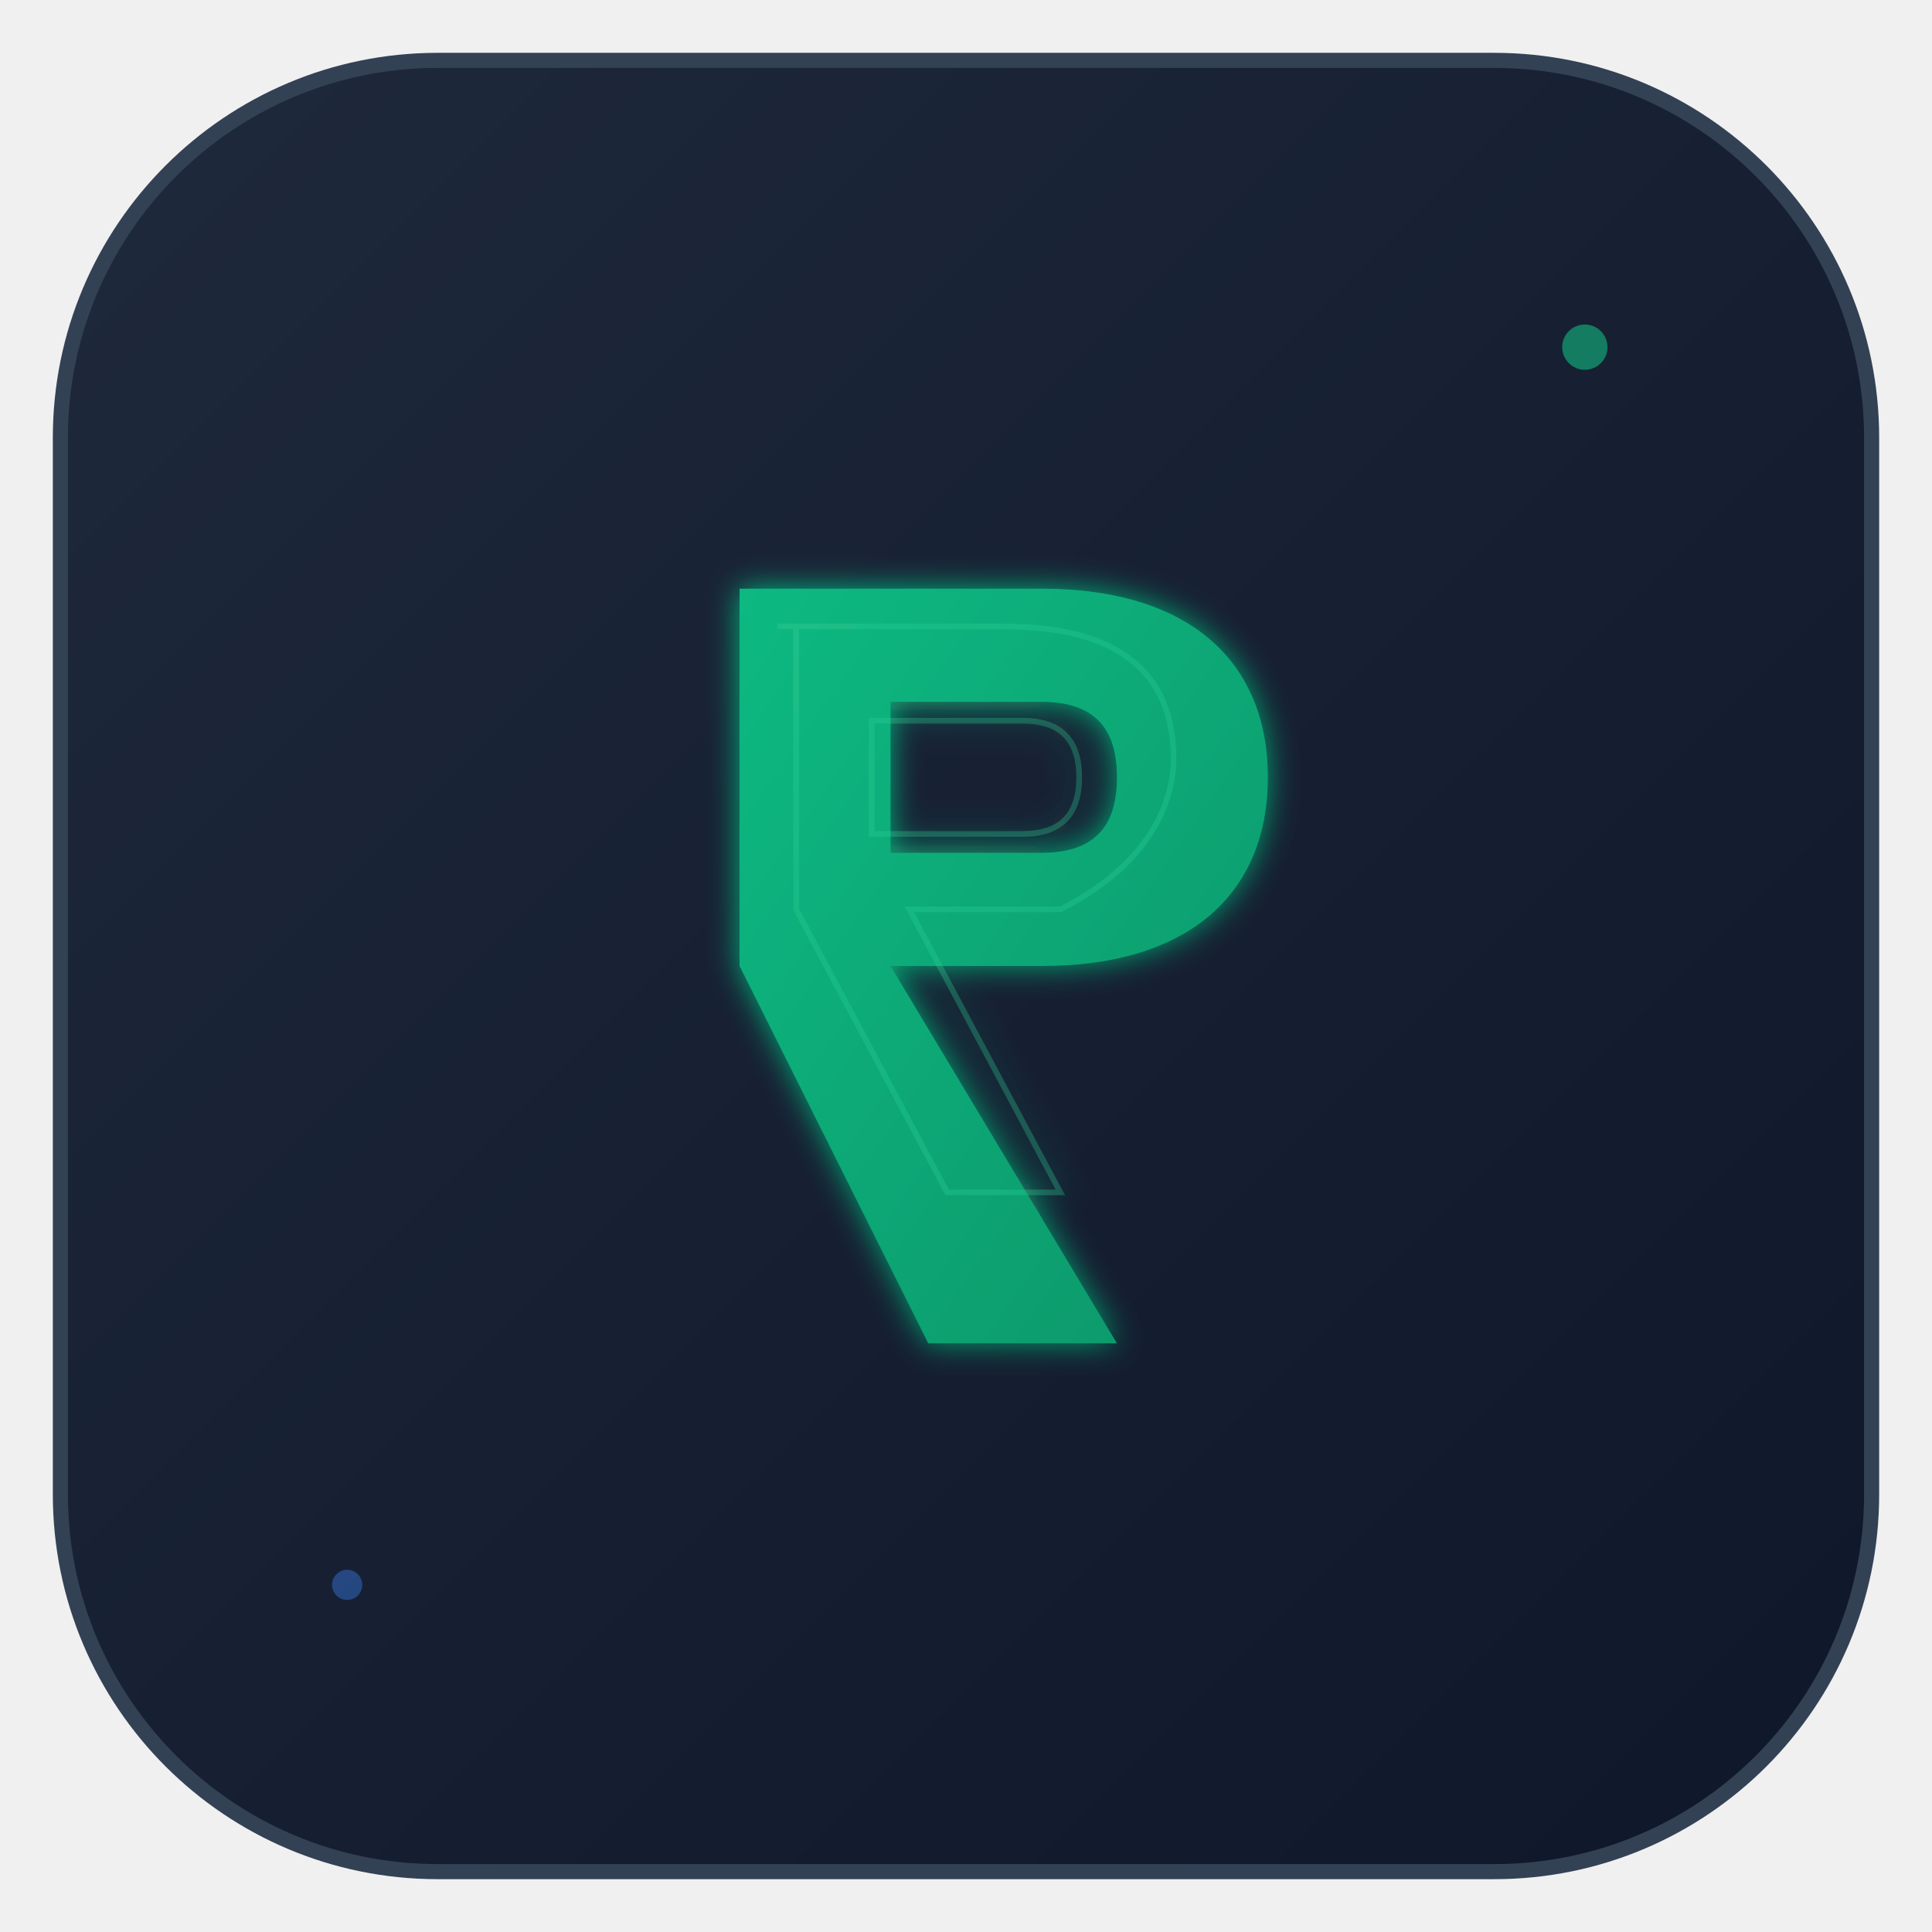
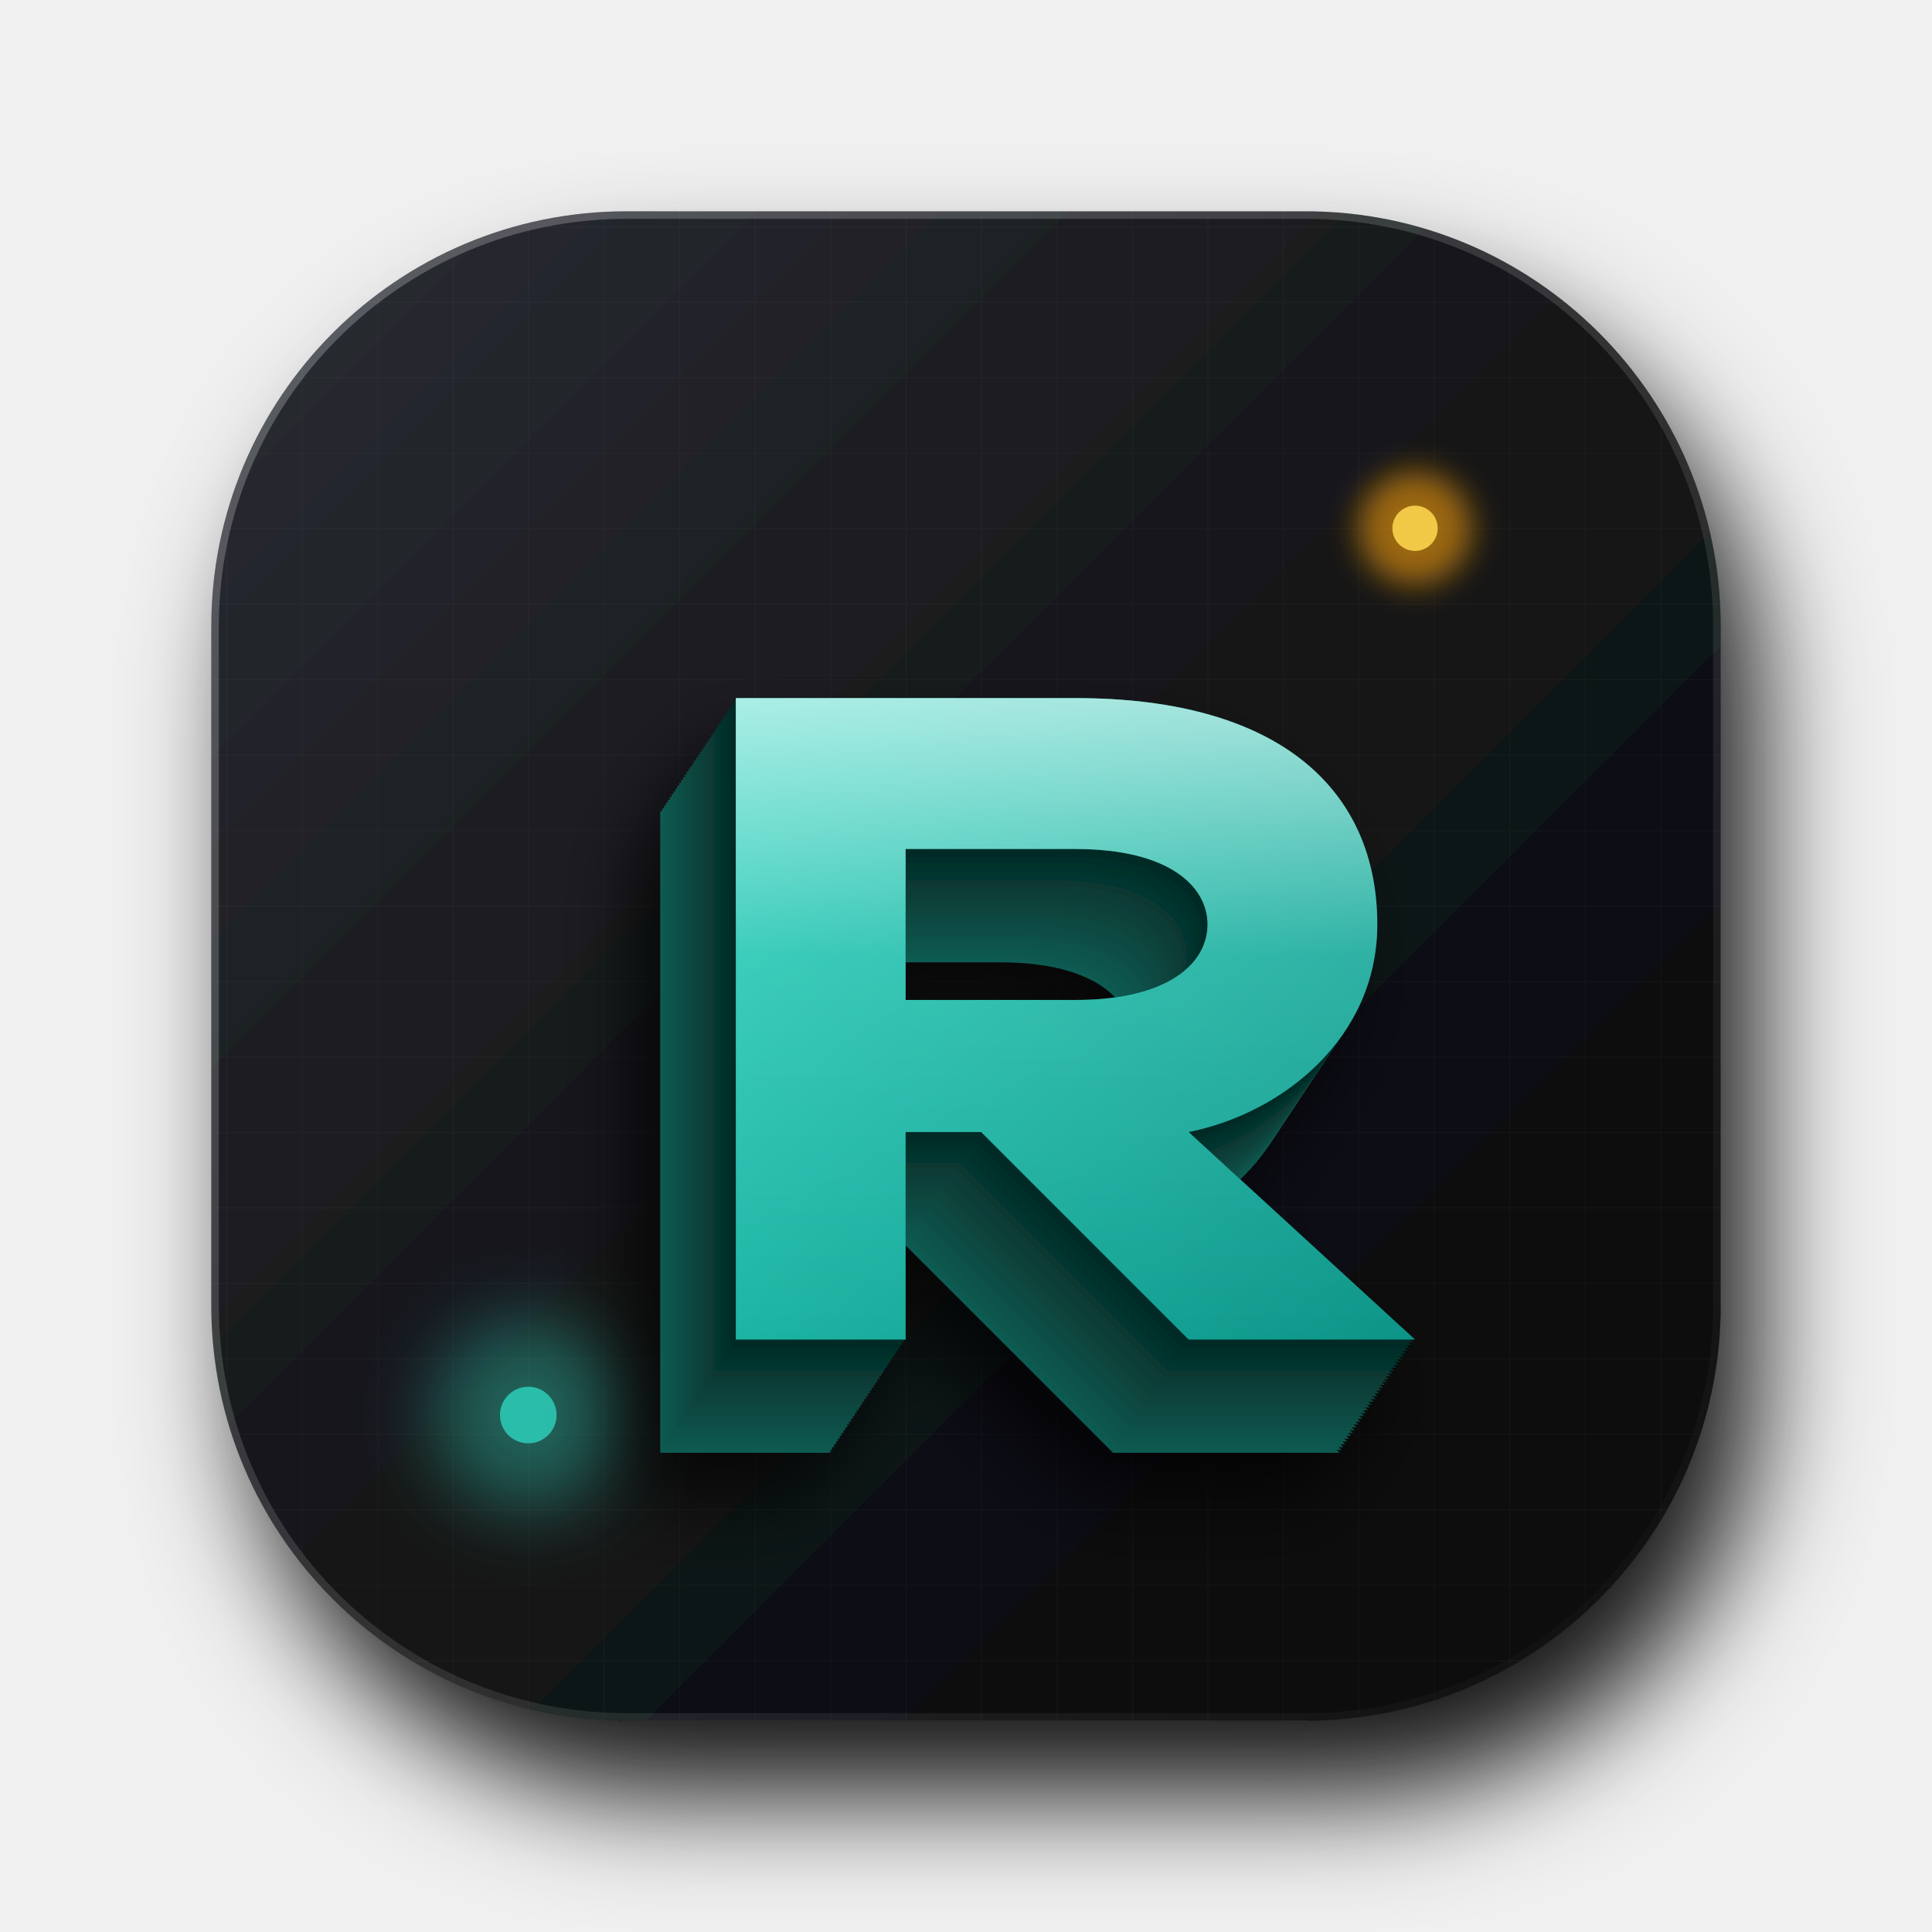
- <svg xmlns="http://www.w3.org/2000/svg" viewBox="0 0 512 512" width="512" height="512">
+ <svg xmlns="http://www.w3.org/2000/svg" viewBox="0 0 1024 1024" width="512" height="512">
  <defs>
    <linearGradient id="bgGrad" x1="0%" y1="0%" x2="100%" y2="100%">
-       <stop offset="0%" style="stop-color:#1e293b" />
-       <stop offset="100%" style="stop-color:#0f172a" />
+       <stop offset="0%" style="stop-color:#2a2d34" />
+       <stop offset="50%" style="stop-color:#141518" />
+       <stop offset="100%" style="stop-color:#08090a" />
    </linearGradient>
-     <linearGradient id="rGrad" x1="0%" y1="0%" x2="100%" y2="100%">
-       <stop offset="0%" style="stop-color:#10b981" />
-       <stop offset="100%" style="stop-color:#059669" />
+     <linearGradient id="baseEdge" x1="0%" y1="0%" x2="100%" y2="100%">
+       <stop offset="0%" style="stop-color:#ffffff;stop-opacity:0.25" />
+       <stop offset="100%" style="stop-color:#ffffff;stop-opacity:0" />
    </linearGradient>
-     <filter id="glow">
-       <feGaussianBlur stdDeviation="4" result="blur" />
-       <feComposite in="SourceGraphic" in2="blur" operator="over" />
+     <filter id="baseShadow" x="-20%" y="-20%" width="140%" height="140%">
+       <feDropShadow dx="20" dy="40" stdDeviation="30" flood-color="#000" flood-opacity="0.9" />
    </filter>
+     <linearGradient id="topGrad" x1="0%" y1="0%" x2="100%" y2="100%">
+       <stop offset="0%" style="stop-color:#2dd4bf" />
+       <stop offset="100%" style="stop-color:#0d9488" />
+     </linearGradient>
+     <linearGradient id="glassGrad" x1="0%" y1="0%" x2="0%" y2="100%">
+       <stop offset="0%" style="stop-color:#ffffff;stop-opacity:0.6" />
+       <stop offset="40%" style="stop-color:#ffffff;stop-opacity:0.1" />
+       <stop offset="100%" style="stop-color:#ffffff;stop-opacity:0" />
+     </linearGradient>
+     <filter id="letterShadow" x="-30%" y="-30%" width="160%" height="160%">
+       <feDropShadow dx="-15" dy="25" stdDeviation="20" flood-color="#000" flood-opacity="0.7" />
+     </filter>
+     <pattern id="grid" width="40" height="40" patternUnits="userSpaceOnUse">
+       <path d="M 40 0 L 0 0 0 40" fill="none" stroke="#ffffff" stroke-opacity="0.03" stroke-width="1" />
+     </pattern>
  </defs>
-   <rect x="16" y="16" width="480" height="480" rx="100" ry="100" fill="url(#bgGrad)" stroke="#334155" stroke-width="4" />
-   <g transform="translate(256, 256)" filter="url(#glow)">
-     <path d="M -60,-100 L 20,-100 C 60,-100 80,-80 80,-50 C 80,-20 60,0 20,0 L -20,0 L 40,100 L -10,100 L -60,0 L -60,-100 Z M -20,-70 L -20,-30 L 20,-30 C 35,-30 40,-38 40,-50 C 40,-62 35,-70 20,-70 Z" fill="url(#rGrad)" />
-     <path d="M -50,-90 L 10,-90 C 40,-90 55,-78 55,-55 C 55,-40 45,-25 25,-15 L -15,-15 L 25,60 L -5,60 L -45,-15 L -45,-90 Z M -25,-65 L -25,-35 L 15,-35 C 25,-35 30,-40 30,-50 C 30,-60 25,-65 15,-65 Z" fill="none" stroke="#34d399" stroke-width="1.5" opacity="0.3" />
+   <rect x="112" y="112" width="800" height="800" rx="220" fill="url(#bgGrad)" filter="url(#baseShadow)" />
+   <rect x="112" y="112" width="800" height="800" rx="220" fill="url(#grid)" />
+   <rect x="114" y="114" width="796" height="796" rx="218" fill="none" stroke="url(#baseEdge)" stroke-width="4" />
+   <circle cx="750" cy="280" r="30" fill="#f59e0b" filter="blur(8px)" opacity="0.6" />
+   <circle cx="750" cy="280" r="12" fill="#fcd34d" opacity="0.9" />
+   <circle cx="280" cy="750" r="50" fill="#2dd4bf" filter="blur(20px)" opacity="0.4" />
+   <circle cx="280" cy="750" r="15" fill="#2dd4bf" opacity="0.8" />
+   <g filter="url(#letterShadow)">
+     <path transform="translate(-40, 60)" d="M 390,710 L 390,370 L 570,370 C 680,370 730,420 730,490 C 730,550 680,590 630,600 L 750,710 L 630,710 L 520,600 L 480,600 L 480,710 Z M 480,450 L 480,530 L 570,530 C 620,530 640,510 640,490 C 640,470 620,450 570,450 Z" fill="#0e5b52" />
+     <path transform="translate(-39, 58.5)" d="M 390,710 L 390,370 L 570,370 C 680,370 730,420 730,490 C 730,550 680,590 630,600 L 750,710 L 630,710 L 520,600 L 480,600 L 480,710 Z M 480,450 L 480,530 L 570,530 C 620,530 640,510 640,490 C 640,470 620,450 570,450 Z" fill="#0d5950" />
+     <path transform="translate(-38, 57)" d="M 390,710 L 390,370 L 570,370 C 680,370 730,420 730,490 C 730,550 680,590 630,600 L 750,710 L 630,710 L 520,600 L 480,600 L 480,710 Z M 480,450 L 480,530 L 570,530 C 620,530 640,510 640,490 C 640,470 620,450 570,450 Z" fill="#0d584f" />
+     <path transform="translate(-37, 55.5)" d="M 390,710 L 390,370 L 570,370 C 680,370 730,420 730,490 C 730,550 680,590 630,600 L 750,710 L 630,710 L 520,600 L 480,600 L 480,710 Z M 480,450 L 480,530 L 570,530 C 620,530 640,510 640,490 C 640,470 620,450 570,450 Z" fill="#0d574e" />
+     <path transform="translate(-36, 54)" d="M 390,710 L 390,370 L 570,370 C 680,370 730,420 730,490 C 730,550 680,590 630,600 L 750,710 L 630,710 L 520,600 L 480,600 L 480,710 Z M 480,450 L 480,530 L 570,530 C 620,530 640,510 640,490 C 640,470 620,450 570,450 Z" fill="#0d564d" />
+     <path transform="translate(-35, 52.5)" d="M 390,710 L 390,370 L 570,370 C 680,370 730,420 730,490 C 730,550 680,590 630,600 L 750,710 L 630,710 L 520,600 L 480,600 L 480,710 Z M 480,450 L 480,530 L 570,530 C 620,530 640,510 640,490 C 640,470 620,450 570,450 Z" fill="#0c544c" />
+     <path transform="translate(-34, 51)" d="M 390,710 L 390,370 L 570,370 C 680,370 730,420 730,490 C 730,550 680,590 630,600 L 750,710 L 630,710 L 520,600 L 480,600 L 480,710 Z M 480,450 L 480,530 L 570,530 C 620,530 640,510 640,490 C 640,470 620,450 570,450 Z" fill="#0c534b" />
+     <path transform="translate(-33, 49.5)" d="M 390,710 L 390,370 L 570,370 C 680,370 730,420 730,490 C 730,550 680,590 630,600 L 750,710 L 630,710 L 520,600 L 480,600 L 480,710 Z M 480,450 L 480,530 L 570,530 C 620,530 640,510 640,490 C 640,470 620,450 570,450 Z" fill="#0c524a" />
+     <path transform="translate(-32, 48)" d="M 390,710 L 390,370 L 570,370 C 680,370 730,420 730,490 C 730,550 680,590 630,600 L 750,710 L 630,710 L 520,600 L 480,600 L 480,710 Z M 480,450 L 480,530 L 570,530 C 620,530 640,510 640,490 C 640,470 620,450 570,450 Z" fill="#0c5149" />
+     <path transform="translate(-31, 46.5)" d="M 390,710 L 390,370 L 570,370 C 680,370 730,420 730,490 C 730,550 680,590 630,600 L 750,710 L 630,710 L 520,600 L 480,600 L 480,710 Z M 480,450 L 480,530 L 570,530 C 620,530 640,510 640,490 C 640,470 620,450 570,450 Z" fill="#0b4f47" />
+     <path transform="translate(-30, 45)" d="M 390,710 L 390,370 L 570,370 C 680,370 730,420 730,490 C 730,550 680,590 630,600 L 750,710 L 630,710 L 520,600 L 480,600 L 480,710 Z M 480,450 L 480,530 L 570,530 C 620,530 640,510 640,490 C 640,470 620,450 570,450 Z" fill="#0b4e46" />
+     <path transform="translate(-29, 43.5)" d="M 390,710 L 390,370 L 570,370 C 680,370 730,420 730,490 C 730,550 680,590 630,600 L 750,710 L 630,710 L 520,600 L 480,600 L 480,710 Z M 480,450 L 480,530 L 570,530 C 620,530 640,510 640,490 C 640,470 620,450 570,450 Z" fill="#0b4d45" />
+     <path transform="translate(-28, 42)" d="M 390,710 L 390,370 L 570,370 C 680,370 730,420 730,490 C 730,550 680,590 630,600 L 750,710 L 630,710 L 520,600 L 480,600 L 480,710 Z M 480,450 L 480,530 L 570,530 C 620,530 640,510 640,490 C 640,470 620,450 570,450 Z" fill="#0b4c44" />
+     <path transform="translate(-27, 40.5)" d="M 390,710 L 390,370 L 570,370 C 680,370 730,420 730,490 C 730,550 680,590 630,600 L 750,710 L 630,710 L 520,600 L 480,600 L 480,710 Z M 480,450 L 480,530 L 570,530 C 620,530 640,510 640,490 C 640,470 620,450 570,450 Z" fill="#0a4a43" />
+     <path transform="translate(-26, 39)" d="M 390,710 L 390,370 L 570,370 C 680,370 730,420 730,490 C 730,550 680,590 630,600 L 750,710 L 630,710 L 520,600 L 480,600 L 480,710 Z M 480,450 L 480,530 L 570,530 C 620,530 640,510 640,490 C 640,470 620,450 570,450 Z" fill="#0a4942" />
+     <path transform="translate(-25, 37.5)" d="M 390,710 L 390,370 L 570,370 C 680,370 730,420 730,490 C 730,550 680,590 630,600 L 750,710 L 630,710 L 520,600 L 480,600 L 480,710 Z M 480,450 L 480,530 L 570,530 C 620,530 640,510 640,490 C 640,470 620,450 570,450 Z" fill="#0a4841" />
+     <path transform="translate(-24, 36)" d="M 390,710 L 390,370 L 570,370 C 680,370 730,420 730,490 C 730,550 680,590 630,600 L 750,710 L 630,710 L 520,600 L 480,600 L 480,710 Z M 480,450 L 480,530 L 570,530 C 620,530 640,510 640,490 C 640,470 620,450 570,450 Z" fill="#0a4740" />
+     <path transform="translate(-23, 34.5)" d="M 390,710 L 390,370 L 570,370 C 680,370 730,420 730,490 C 730,550 680,590 630,600 L 750,710 L 630,710 L 520,600 L 480,600 L 480,710 Z M 480,450 L 480,530 L 570,530 C 620,530 640,510 640,490 C 640,470 620,450 570,450 Z" fill="#09453e" />
+     <path transform="translate(-22, 33)" d="M 390,710 L 390,370 L 570,370 C 680,370 730,420 730,490 C 730,550 680,590 630,600 L 750,710 L 630,710 L 520,600 L 480,600 L 480,710 Z M 480,450 L 480,530 L 570,530 C 620,530 640,510 640,490 C 640,470 620,450 570,450 Z" fill="#09443d" />
+     <path transform="translate(-21, 31.5)" d="M 390,710 L 390,370 L 570,370 C 680,370 730,420 730,490 C 730,550 680,590 630,600 L 750,710 L 630,710 L 520,600 L 480,600 L 480,710 Z M 480,450 L 480,530 L 570,530 C 620,530 640,510 640,490 C 640,470 620,450 570,450 Z" fill="#09433c" />
+     <path transform="translate(-20, 30)" d="M 390,710 L 390,370 L 570,370 C 680,370 730,420 730,490 C 730,550 680,590 630,600 L 750,710 L 630,710 L 520,600 L 480,600 L 480,710 Z M 480,450 L 480,530 L 570,530 C 620,530 640,510 640,490 C 640,470 620,450 570,450 Z" fill="#09423b" />
+     <path transform="translate(-19, 28.5)" d="M 390,710 L 390,370 L 570,370 C 680,370 730,420 730,490 C 730,550 680,590 630,600 L 750,710 L 630,710 L 520,600 L 480,600 L 480,710 Z M 480,450 L 480,530 L 570,530 C 620,530 640,510 640,490 C 640,470 620,450 570,450 Z" fill="#08403a" />
+     <path transform="translate(-18, 27)" d="M 390,710 L 390,370 L 570,370 C 680,370 730,420 730,490 C 730,550 680,590 630,600 L 750,710 L 630,710 L 520,600 L 480,600 L 480,710 Z M 480,450 L 480,530 L 570,530 C 620,530 640,510 640,490 C 640,470 620,450 570,450 Z" fill="#083f39" />
+     <path transform="translate(-17, 25.5)" d="M 390,710 L 390,370 L 570,370 C 680,370 730,420 730,490 C 730,550 680,590 630,600 L 750,710 L 630,710 L 520,600 L 480,600 L 480,710 Z M 480,450 L 480,530 L 570,530 C 620,530 640,510 640,490 C 640,470 620,450 570,450 Z" fill="#083e38" />
+     <path transform="translate(-16, 24)" d="M 390,710 L 390,370 L 570,370 C 680,370 730,420 730,490 C 730,550 680,590 630,600 L 750,710 L 630,710 L 520,600 L 480,600 L 480,710 Z M 480,450 L 480,530 L 570,530 C 620,530 640,510 640,490 C 640,470 620,450 570,450 Z" fill="#083d37" />
+     <path transform="translate(-15, 22.5)" d="M 390,710 L 390,370 L 570,370 C 680,370 730,420 730,490 C 730,550 680,590 630,600 L 750,710 L 630,710 L 520,600 L 480,600 L 480,710 Z M 480,450 L 480,530 L 570,530 C 620,530 640,510 640,490 C 640,470 620,450 570,450 Z" fill="#073b35" />
+     <path transform="translate(-14, 21)" d="M 390,710 L 390,370 L 570,370 C 680,370 730,420 730,490 C 730,550 680,590 630,600 L 750,710 L 630,710 L 520,600 L 480,600 L 480,710 Z M 480,450 L 480,530 L 570,530 C 620,530 640,510 640,490 C 640,470 620,450 570,450 Z" fill="#073a34" />
+     <path transform="translate(-13, 19.5)" d="M 390,710 L 390,370 L 570,370 C 680,370 730,420 730,490 C 730,550 680,590 630,600 L 750,710 L 630,710 L 520,600 L 480,600 L 480,710 Z M 480,450 L 480,530 L 570,530 C 620,530 640,510 640,490 C 640,470 620,450 570,450 Z" fill="#073933" />
+     <path transform="translate(-12, 18)" d="M 390,710 L 390,370 L 570,370 C 680,370 730,420 730,490 C 730,550 680,590 630,600 L 750,710 L 630,710 L 520,600 L 480,600 L 480,710 Z M 480,450 L 480,530 L 570,530 C 620,530 640,510 640,490 C 640,470 620,450 570,450 Z" fill="#073832" />
+     <path transform="translate(-11, 16.5)" d="M 390,710 L 390,370 L 570,370 C 680,370 730,420 730,490 C 730,550 680,590 630,600 L 750,710 L 630,710 L 520,600 L 480,600 L 480,710 Z M 480,450 L 480,530 L 570,530 C 620,530 640,510 640,490 C 640,470 620,450 570,450 Z" fill="#063631" />
+     <path transform="translate(-10, 15)" d="M 390,710 L 390,370 L 570,370 C 680,370 730,420 730,490 C 730,550 680,590 630,600 L 750,710 L 630,710 L 520,600 L 480,600 L 480,710 Z M 480,450 L 480,530 L 570,530 C 620,530 640,510 640,490 C 640,470 620,450 570,450 Z" fill="#063530" />
+     <path transform="translate(-9, 13.5)" d="M 390,710 L 390,370 L 570,370 C 680,370 730,420 730,490 C 730,550 680,590 630,600 L 750,710 L 630,710 L 520,600 L 480,600 L 480,710 Z M 480,450 L 480,530 L 570,530 C 620,530 640,510 640,490 C 640,470 620,450 570,450 Z" fill="#06342f" />
+     <path transform="translate(-8, 12)" d="M 390,710 L 390,370 L 570,370 C 680,370 730,420 730,490 C 730,550 680,590 630,600 L 750,710 L 630,710 L 520,600 L 480,600 L 480,710 Z M 480,450 L 480,530 L 570,530 C 620,530 640,510 640,490 C 640,470 620,450 570,450 Z" fill="#06332e" />
+     <path transform="translate(-7, 10.5)" d="M 390,710 L 390,370 L 570,370 C 680,370 730,420 730,490 C 730,550 680,590 630,600 L 750,710 L 630,710 L 520,600 L 480,600 L 480,710 Z M 480,450 L 480,530 L 570,530 C 620,530 640,510 640,490 C 640,470 620,450 570,450 Z" fill="#05312c" />
+     <path transform="translate(-6, 9)" d="M 390,710 L 390,370 L 570,370 C 680,370 730,420 730,490 C 730,550 680,590 630,600 L 750,710 L 630,710 L 520,600 L 480,600 L 480,710 Z M 480,450 L 480,530 L 570,530 C 620,530 640,510 640,490 C 640,470 620,450 570,450 Z" fill="#05302b" />
+     <path transform="translate(-5, 7.5)" d="M 390,710 L 390,370 L 570,370 C 680,370 730,420 730,490 C 730,550 680,590 630,600 L 750,710 L 630,710 L 520,600 L 480,600 L 480,710 Z M 480,450 L 480,530 L 570,530 C 620,530 640,510 640,490 C 640,470 620,450 570,450 Z" fill="#052f2a" />
+     <path transform="translate(-4, 6)" d="M 390,710 L 390,370 L 570,370 C 680,370 730,420 730,490 C 730,550 680,590 630,600 L 750,710 L 630,710 L 520,600 L 480,600 L 480,710 Z M 480,450 L 480,530 L 570,530 C 620,530 640,510 640,490 C 640,470 620,450 570,450 Z" fill="#052e29" />
+     <path transform="translate(-3, 4.5)" d="M 390,710 L 390,370 L 570,370 C 680,370 730,420 730,490 C 730,550 680,590 630,600 L 750,710 L 630,710 L 520,600 L 480,600 L 480,710 Z M 480,450 L 480,530 L 570,530 C 620,530 640,510 640,490 C 640,470 620,450 570,450 Z" fill="#042c28" />
+     <path transform="translate(-2, 3)" d="M 390,710 L 390,370 L 570,370 C 680,370 730,420 730,490 C 730,550 680,590 630,600 L 750,710 L 630,710 L 520,600 L 480,600 L 480,710 Z M 480,450 L 480,530 L 570,530 C 620,530 640,510 640,490 C 640,470 620,450 570,450 Z" fill="#042b27" />
+     <path transform="translate(-1, 1.5)" d="M 390,710 L 390,370 L 570,370 C 680,370 730,420 730,490 C 730,550 680,590 630,600 L 750,710 L 630,710 L 520,600 L 480,600 L 480,710 Z M 480,450 L 480,530 L 570,530 C 620,530 640,510 640,490 C 640,470 620,450 570,450 Z" fill="#042a26" />
+     <path transform="translate(0, 0)" d="M 390,710 L 390,370 L 570,370 C 680,370 730,420 730,490 C 730,550 680,590 630,600 L 750,710 L 630,710 L 520,600 L 480,600 L 480,710 Z M 480,450 L 480,530 L 570,530 C 620,530 640,510 640,490 C 640,470 620,450 570,450 Z" fill="#042925" />
  </g>
-   <circle cx="420" cy="92" r="6" fill="#10b981" opacity="0.6" />
-   <circle cx="92" cy="420" r="4" fill="#3b82f6" opacity="0.4" />
+   <g transform="translate(0, 0)">
+     <path d="M 390,710 L 390,370 L 570,370 C 680,370 730,420 730,490 C 730,550 680,590 630,600 L 750,710 L 630,710 L 520,600 L 480,600 L 480,710 Z M 480,450 L 480,530 L 570,530 C 620,530 640,510 640,490 C 640,470 620,450 570,450 Z" fill="url(#topGrad)" />
+     <path d="M 390,710 L 390,370 L 570,370 C 680,370 730,420 730,490 C 730,550 680,590 630,600 L 750,710 L 630,710 L 520,600 L 480,600 L 480,710 Z M 480,450 L 480,530 L 570,530 C 620,530 640,510 640,490 C 640,470 620,450 570,450 Z" fill="url(#glassGrad)" />
+   </g>
</svg>
